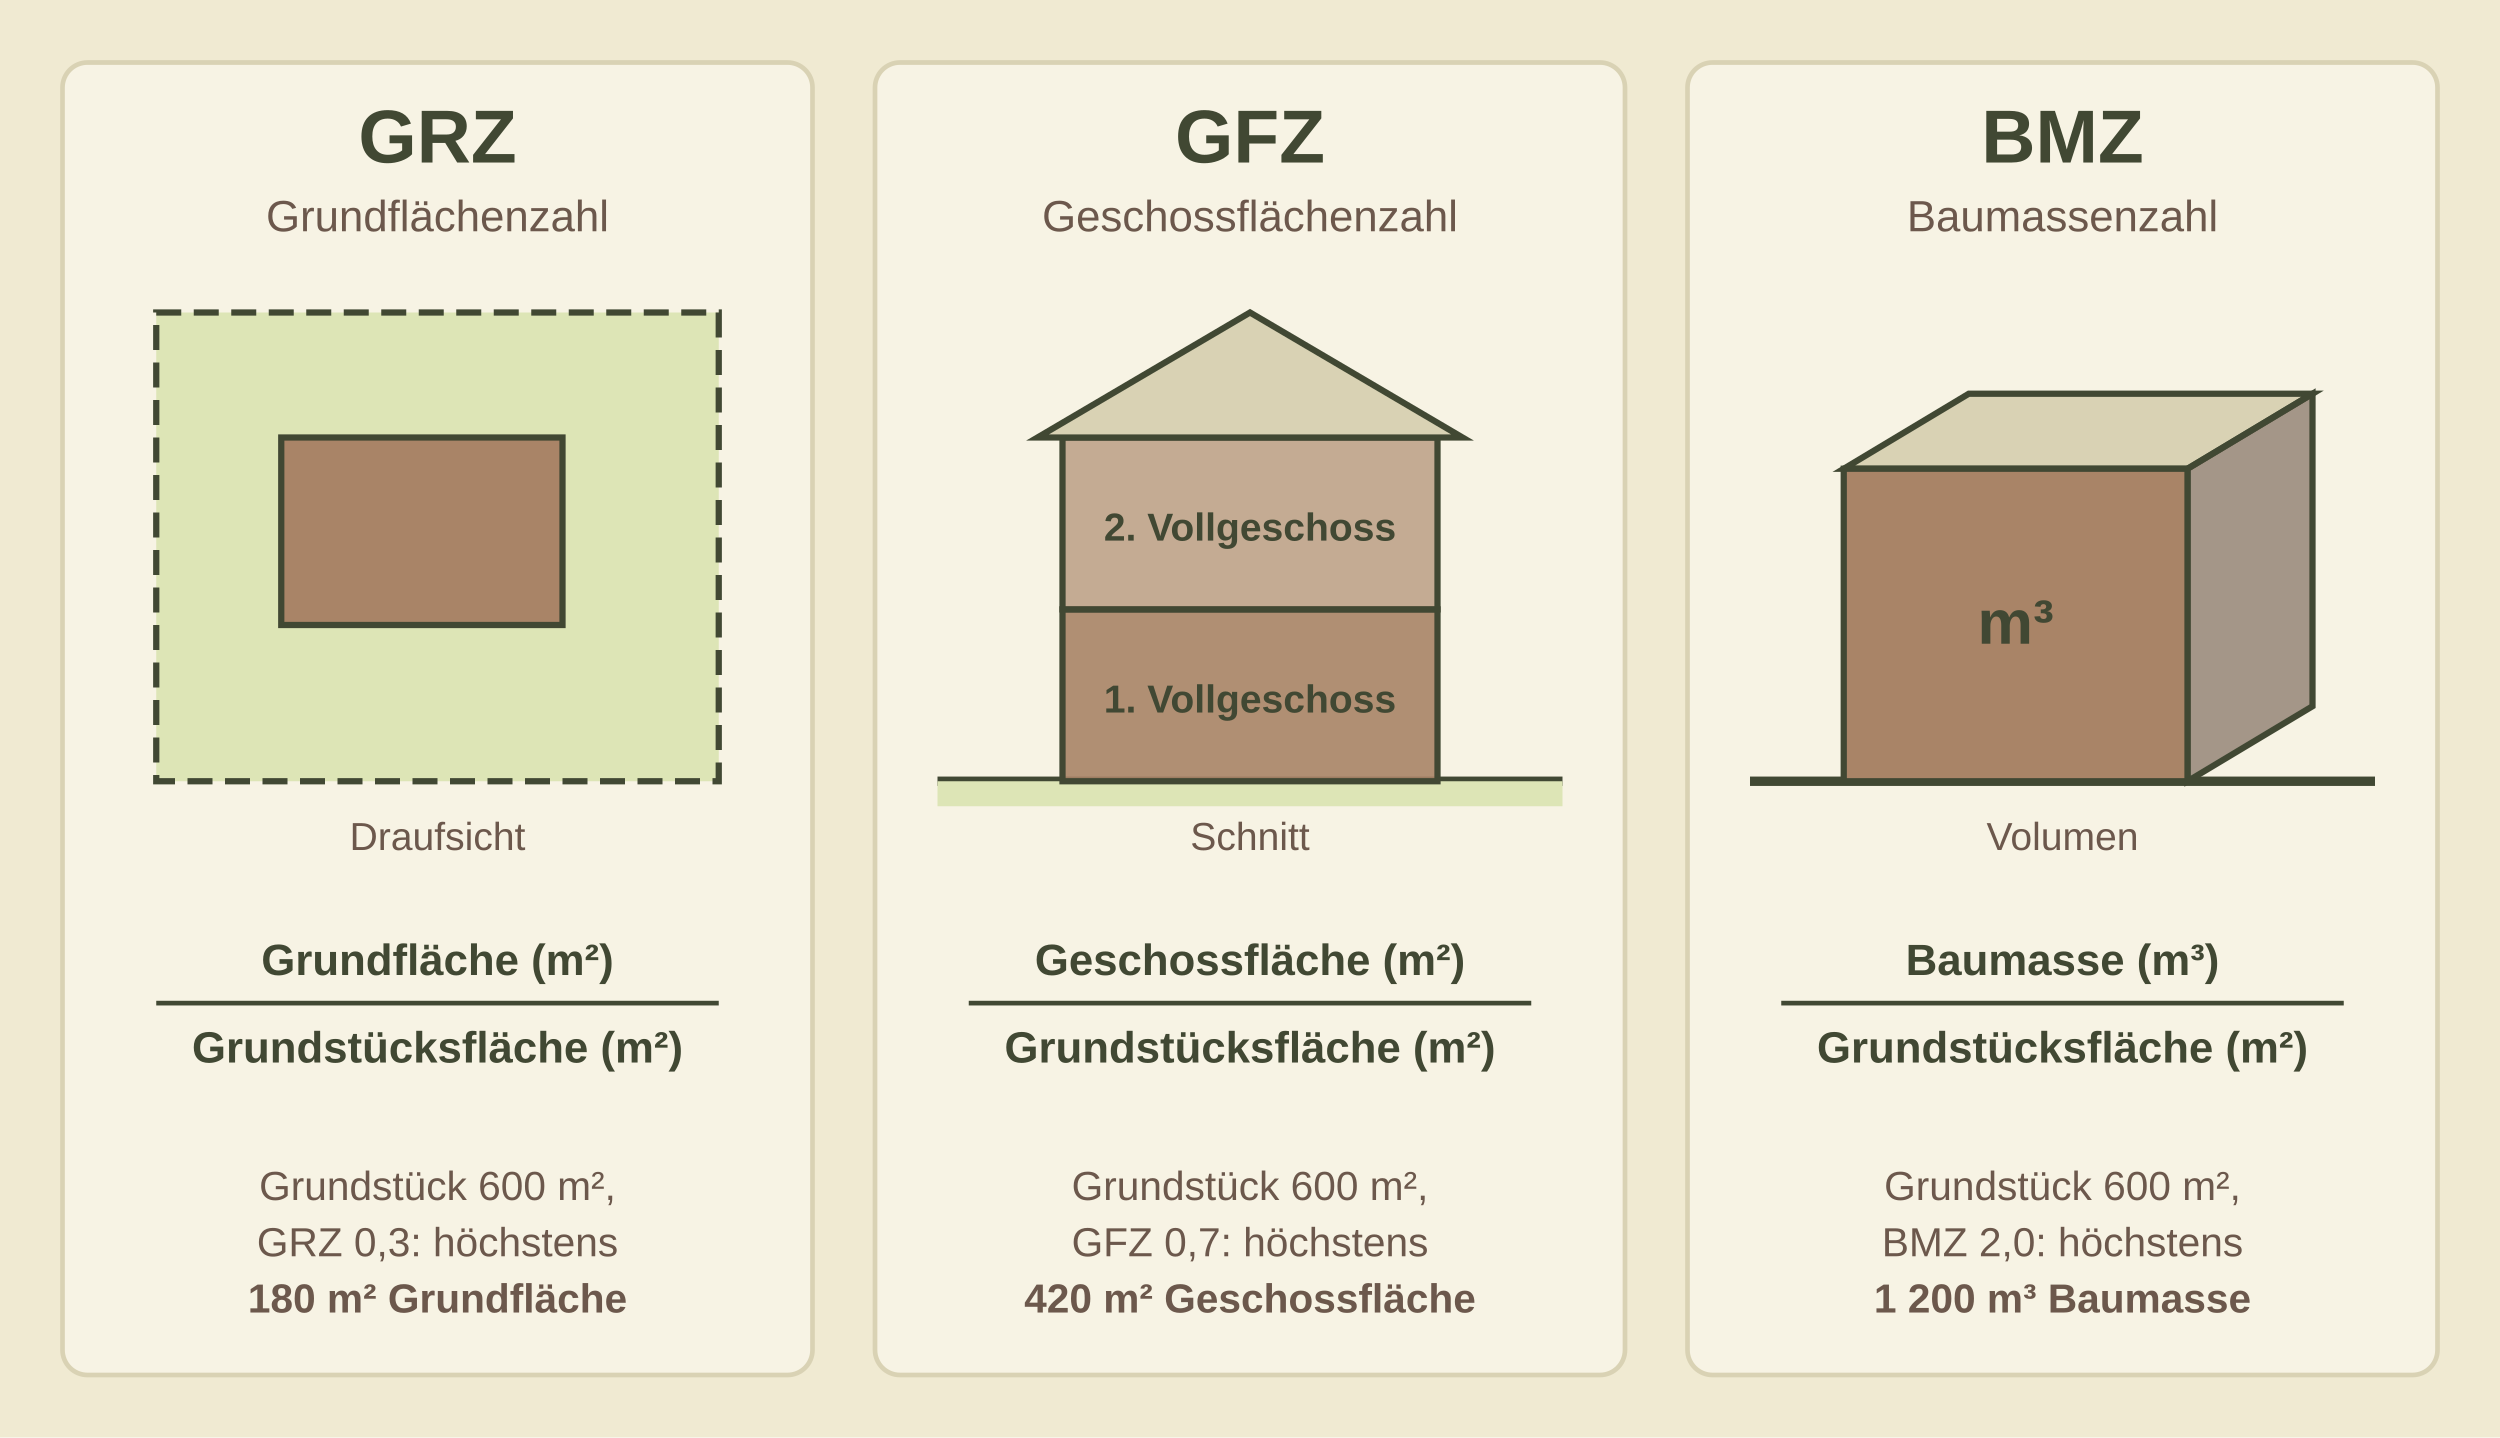
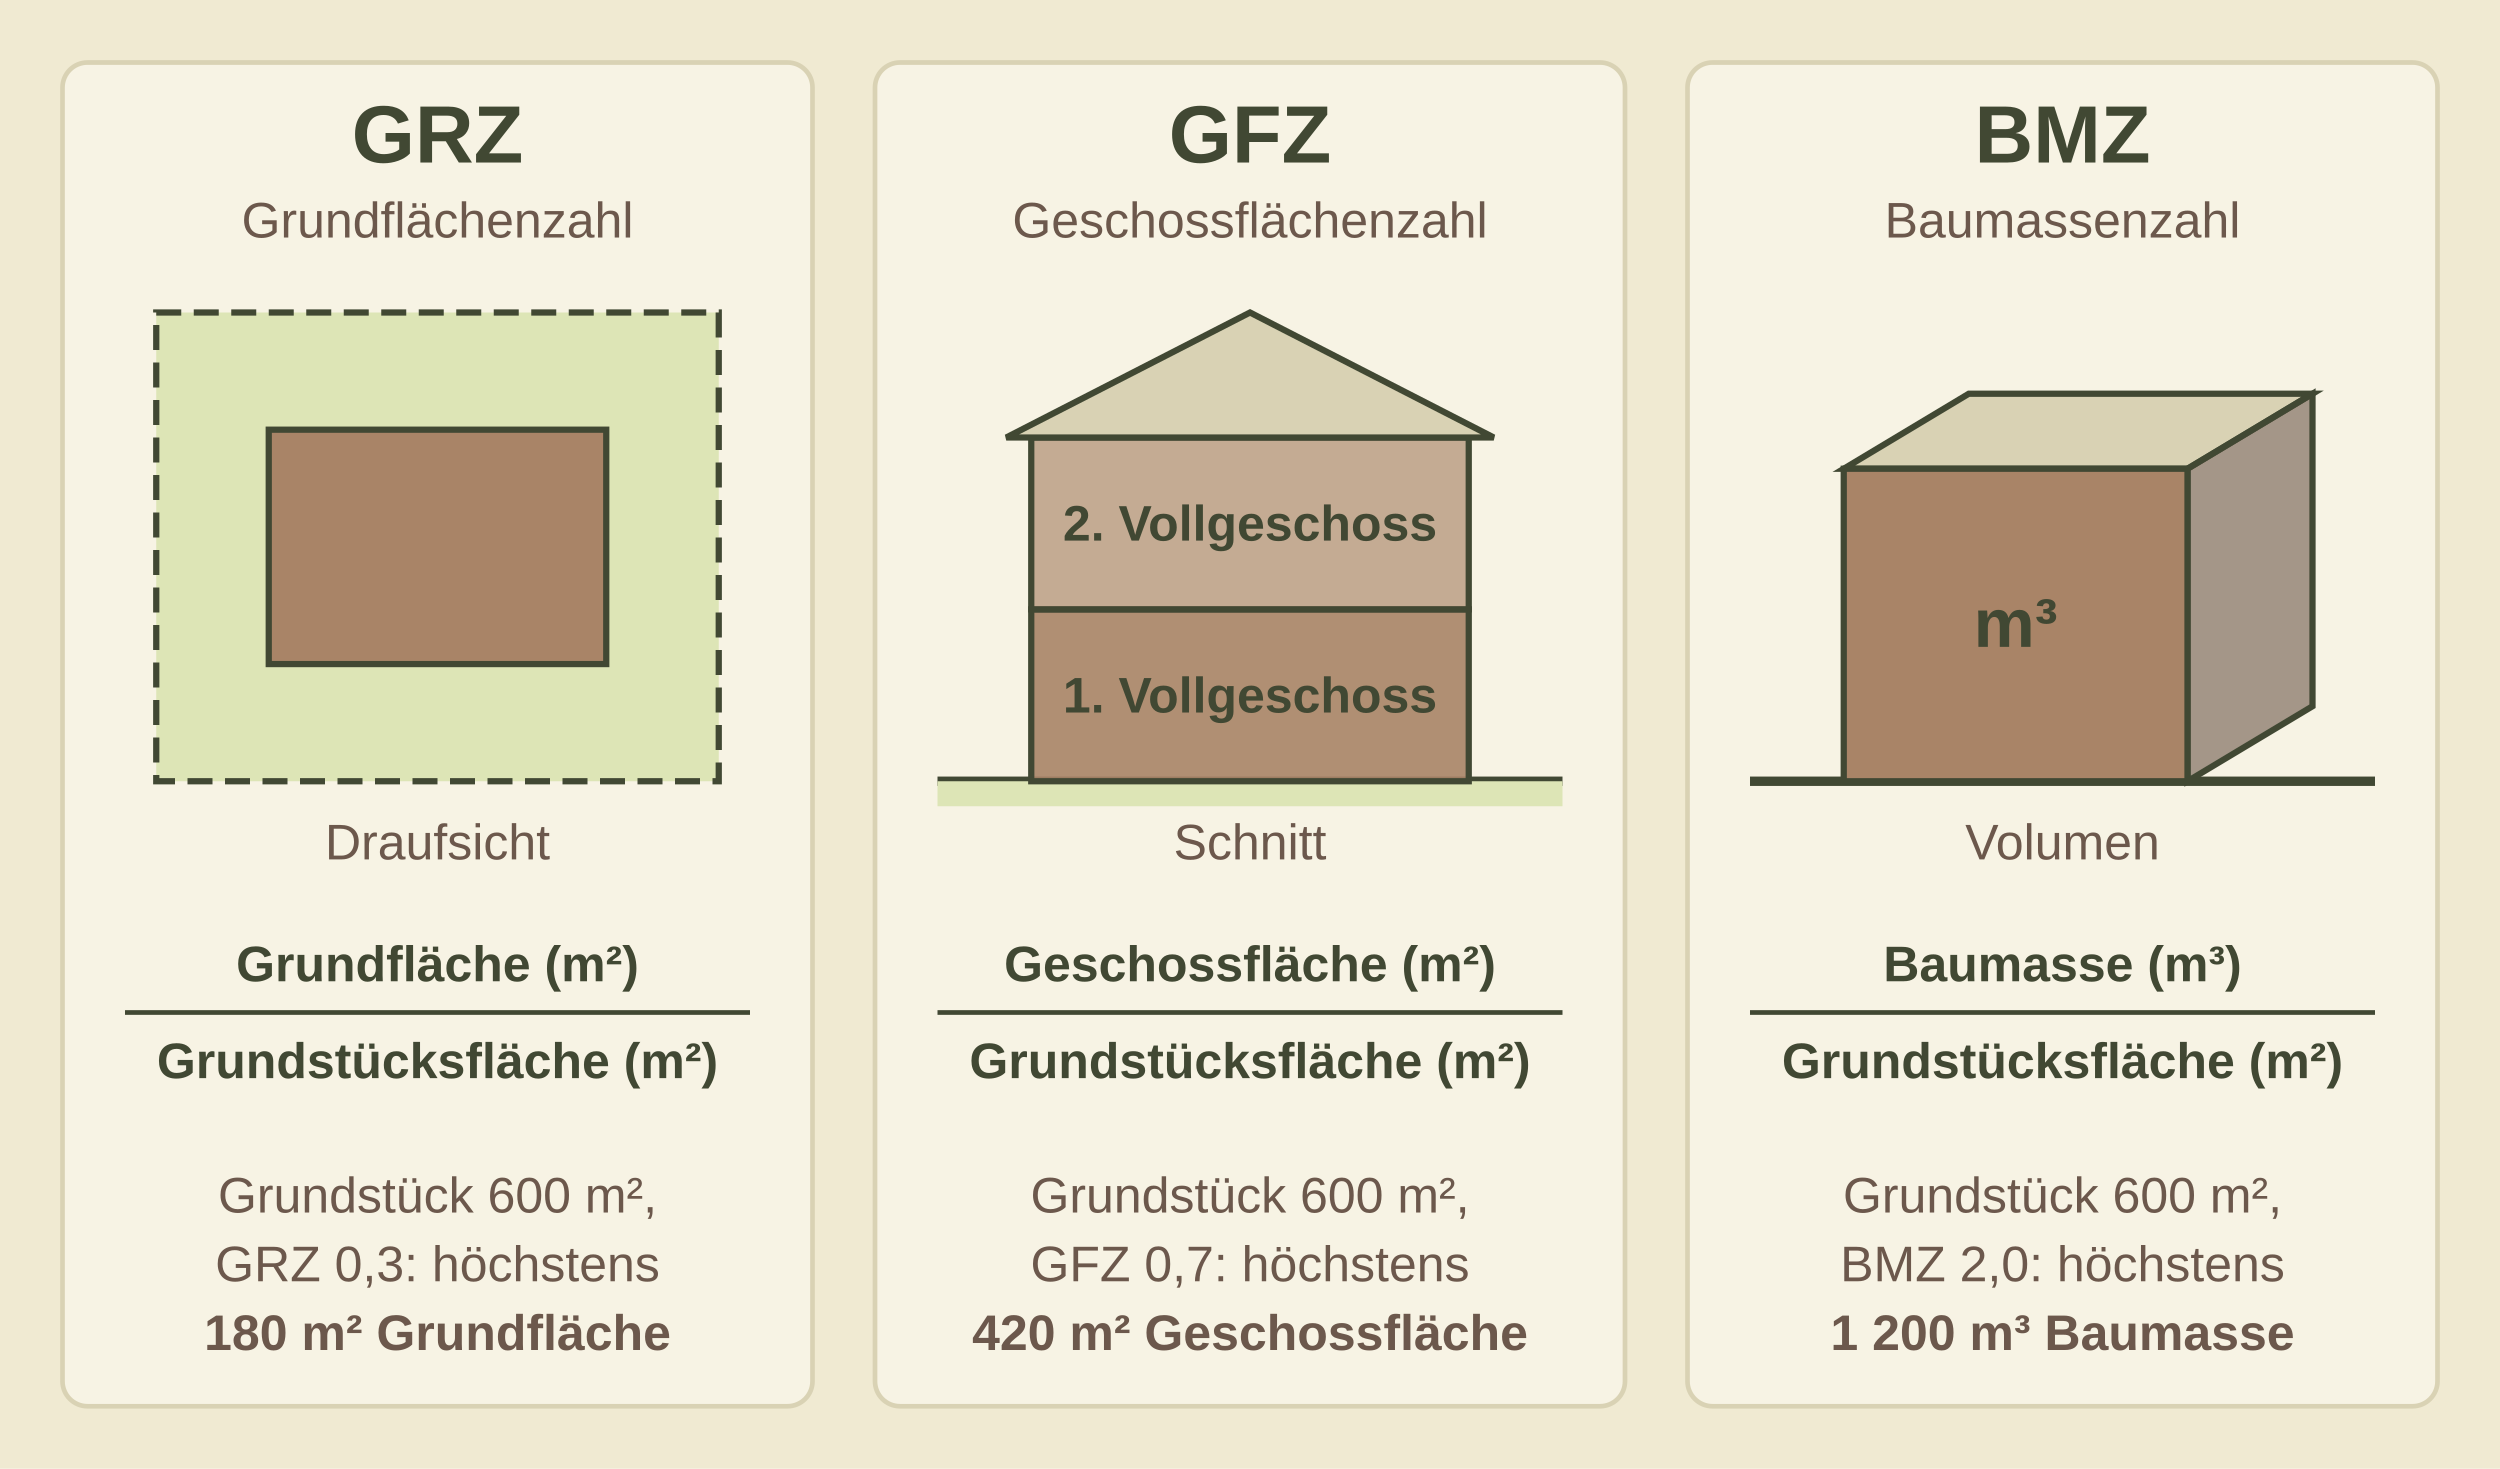
- <svg xmlns="http://www.w3.org/2000/svg" viewBox="0 0 800 460" width="800" height="460" font-family="Arial, Helvetica, 'Liberation Sans', sans-serif">
-   <defs>
-     <pattern id="schraff" width="10" height="10" patternUnits="userSpaceOnUse" patternTransform="rotate(45)">
-       <rect width="10" height="10" fill="#d9d2b4" />
-       <line x1="0" y1="0" x2="0" y2="10" stroke="#9a6b1f" stroke-width="3" />
-     </pattern>
-   </defs>
-   <rect x="0" y="0" width="800" height="460" fill="#f0ead2" />
-   <rect x="20" y="20" width="240" height="420" rx="8" fill="#f7f3e4" stroke="#d9d2b4" stroke-width="1.5" />
-   <text x="140" y="52" font-size="24" text-anchor="middle" font-weight="bold" fill="#414833">GRZ</text>
-   <text x="140" y="74" font-size="14" text-anchor="middle" font-weight="normal" fill="#6c584c">Grundflächenzahl</text>
-   <rect x="280" y="20" width="240" height="420" rx="8" fill="#f7f3e4" stroke="#d9d2b4" stroke-width="1.5" />
-   <text x="400" y="52" font-size="24" text-anchor="middle" font-weight="bold" fill="#414833">GFZ</text>
-   <text x="400" y="74" font-size="14" text-anchor="middle" font-weight="normal" fill="#6c584c">Geschossflächenzahl</text>
-   <rect x="540" y="20" width="240" height="420" rx="8" fill="#f7f3e4" stroke="#d9d2b4" stroke-width="1.5" />
-   <text x="660" y="52" font-size="24" text-anchor="middle" font-weight="bold" fill="#414833">BMZ</text>
-   <text x="660" y="74" font-size="14" text-anchor="middle" font-weight="normal" fill="#6c584c">Baumassenzahl</text>
+ <svg xmlns="http://www.w3.org/2000/svg" viewBox="0 0 800 470" width="800" height="470" font-family="Arial, Helvetica, 'Liberation Sans', sans-serif">
+   <rect x="0" y="0" width="800" height="470" fill="#f0ead2" />
+   <rect x="20" y="20" width="240" height="430" rx="8" fill="#f7f3e4" stroke="#d9d2b4" stroke-width="1.5" />
+   <text x="140" y="52" font-size="26" text-anchor="middle" font-weight="bold" fill="#414833">GRZ</text>
+   <text x="140" y="76" font-size="16" text-anchor="middle" font-weight="normal" fill="#6c584c">Grundflächenzahl</text>
+   <rect x="280" y="20" width="240" height="430" rx="8" fill="#f7f3e4" stroke="#d9d2b4" stroke-width="1.5" />
+   <text x="400" y="52" font-size="26" text-anchor="middle" font-weight="bold" fill="#414833">GFZ</text>
+   <text x="400" y="76" font-size="16" text-anchor="middle" font-weight="normal" fill="#6c584c">Geschossflächenzahl</text>
+   <rect x="540" y="20" width="240" height="430" rx="8" fill="#f7f3e4" stroke="#d9d2b4" stroke-width="1.5" />
+   <text x="660" y="52" font-size="26" text-anchor="middle" font-weight="bold" fill="#414833">BMZ</text>
+   <text x="660" y="76" font-size="16" text-anchor="middle" font-weight="normal" fill="#6c584c">Baumassenzahl</text>
  <rect x="50" y="100" width="180" height="150" fill="#dde5b6" stroke="#414833" stroke-width="2" stroke-dasharray="8 4" />
-   <rect x="90" y="140" width="90" height="60" fill="#a98467" stroke="#414833" stroke-width="2" />
-   <text x="140" y="272" font-size="12.5" text-anchor="middle" font-weight="normal" fill="#6c584c">Draufsicht</text>
+   <rect x="86" y="137.5" width="108" height="75" fill="#a98467" stroke="#414833" stroke-width="2" />
+   <text x="140" y="275" font-size="16" text-anchor="middle" font-weight="normal" fill="#6c584c">Draufsicht</text>
  <line x1="300" y1="250" x2="500" y2="250" stroke="#414833" stroke-width="3" />
  <rect x="300" y="250" width="200" height="8" fill="#dde5b6" />
-   <rect x="340" y="195" width="120" height="55" fill="#a98467" fill-opacity="0.9" stroke="#414833" stroke-width="2" />
-   <text x="400" y="228" font-size="12.5" text-anchor="middle" font-weight="bold" fill="#414833">1. Vollgeschoss</text>
-   <rect x="340" y="140" width="120" height="55" fill="#a98467" fill-opacity="0.65" stroke="#414833" stroke-width="2" />
-   <text x="400" y="173" font-size="12.5" text-anchor="middle" font-weight="bold" fill="#414833">2. Vollgeschoss</text>
-   <polygon points="332,140 400,100 468,140" fill="#d9d2b4" stroke="#414833" stroke-width="2" />
-   <text x="400" y="272" font-size="12.5" text-anchor="middle" font-weight="normal" fill="#6c584c">Schnitt</text>
+   <rect x="330" y="195" width="140" height="55" fill="#a98467" fill-opacity="0.9" stroke="#414833" stroke-width="2" />
+   <text x="400" y="228" font-size="16" text-anchor="middle" font-weight="bold" fill="#414833">1. Vollgeschoss</text>
+   <rect x="330" y="140" width="140" height="55" fill="#a98467" fill-opacity="0.65" stroke="#414833" stroke-width="2" />
+   <text x="400" y="173" font-size="16" text-anchor="middle" font-weight="bold" fill="#414833">2. Vollgeschoss</text>
+   <polygon points="322,140 400,100 478,140" fill="#d9d2b4" stroke="#414833" stroke-width="2" />
+   <text x="400" y="275" font-size="16" text-anchor="middle" font-weight="normal" fill="#6c584c">Schnitt</text>
  <line x1="560" y1="250" x2="760" y2="250" stroke="#414833" stroke-width="3" />
  <polygon points="590,150 630,126.0 740,126.0 700,150" fill="#d9d2b4" stroke="#414833" stroke-width="2" />
  <polygon points="700,150 740,126.0 740,226.0 700,250" fill="#6c584c" fill-opacity="0.6" stroke="#414833" stroke-width="2" />
  <rect x="590" y="150" width="110" height="100" fill="#a98467" stroke="#414833" stroke-width="2" />
-   <text x="645.0" y="206" font-size="20" text-anchor="middle" font-weight="bold" fill="#414833">m³</text>
-   <text x="660" y="272" font-size="12.5" text-anchor="middle" font-weight="normal" fill="#6c584c">Volumen</text>
-   <text x="140" y="312" font-size="14" text-anchor="middle" font-weight="bold" fill="#414833">Grundfläche (m²)</text>
-   <line x1="50" y1="321" x2="230" y2="321" stroke="#414833" stroke-width="1.5" />
-   <text x="140" y="340" font-size="14" text-anchor="middle" font-weight="bold" fill="#414833">Grundstücksfläche (m²)</text>
-   <text x="140" y="384" font-size="13" text-anchor="middle" font-weight="normal" fill="#6c584c">Grundstück 600 m²,</text>
-   <text x="140" y="402" font-size="13" text-anchor="middle" font-weight="normal" fill="#6c584c">GRZ 0,3: höchstens</text>
-   <text x="140" y="420" font-size="13" text-anchor="middle" font-weight="bold" fill="#6c584c">180 m² Grundfläche</text>
-   <text x="400" y="312" font-size="14" text-anchor="middle" font-weight="bold" fill="#414833">Geschossfläche (m²)</text>
-   <line x1="310" y1="321" x2="490" y2="321" stroke="#414833" stroke-width="1.5" />
-   <text x="400" y="340" font-size="14" text-anchor="middle" font-weight="bold" fill="#414833">Grundstücksfläche (m²)</text>
-   <text x="400" y="384" font-size="13" text-anchor="middle" font-weight="normal" fill="#6c584c">Grundstück 600 m²,</text>
-   <text x="400" y="402" font-size="13" text-anchor="middle" font-weight="normal" fill="#6c584c">GFZ 0,7: höchstens</text>
-   <text x="400" y="420" font-size="13" text-anchor="middle" font-weight="bold" fill="#6c584c">420 m² Geschossfläche</text>
-   <text x="660" y="312" font-size="14" text-anchor="middle" font-weight="bold" fill="#414833">Baumasse (m³)</text>
-   <line x1="570" y1="321" x2="750" y2="321" stroke="#414833" stroke-width="1.5" />
-   <text x="660" y="340" font-size="14" text-anchor="middle" font-weight="bold" fill="#414833">Grundstücksfläche (m²)</text>
-   <text x="660" y="384" font-size="13" text-anchor="middle" font-weight="normal" fill="#6c584c">Grundstück 600 m²,</text>
-   <text x="660" y="402" font-size="13" text-anchor="middle" font-weight="normal" fill="#6c584c">BMZ 2,0: höchstens</text>
-   <text x="660" y="420" font-size="13" text-anchor="middle" font-weight="bold" fill="#6c584c">1 200 m³ Baumasse</text>
+   <text x="645.0" y="207" font-size="22" text-anchor="middle" font-weight="bold" fill="#414833">m³</text>
+   <text x="660" y="275" font-size="16" text-anchor="middle" font-weight="normal" fill="#6c584c">Volumen</text>
+   <text x="140" y="314" font-size="16" text-anchor="middle" font-weight="bold" fill="#414833">Grundfläche (m²)</text>
+   <line x1="40" y1="324" x2="240" y2="324" stroke="#414833" stroke-width="1.5" />
+   <text x="140" y="345" font-size="16" text-anchor="middle" font-weight="bold" fill="#414833">Grundstücksfläche (m²)</text>
+   <text x="140" y="388" font-size="16" text-anchor="middle" font-weight="normal" fill="#6c584c">Grundstück 600 m²,</text>
+   <text x="140" y="410" font-size="16" text-anchor="middle" font-weight="normal" fill="#6c584c">GRZ 0,3: höchstens</text>
+   <text x="140" y="432" font-size="16" text-anchor="middle" font-weight="bold" fill="#6c584c">180 m² Grundfläche</text>
+   <text x="400" y="314" font-size="16" text-anchor="middle" font-weight="bold" fill="#414833">Geschossfläche (m²)</text>
+   <line x1="300" y1="324" x2="500" y2="324" stroke="#414833" stroke-width="1.5" />
+   <text x="400" y="345" font-size="16" text-anchor="middle" font-weight="bold" fill="#414833">Grundstücksfläche (m²)</text>
+   <text x="400" y="388" font-size="16" text-anchor="middle" font-weight="normal" fill="#6c584c">Grundstück 600 m²,</text>
+   <text x="400" y="410" font-size="16" text-anchor="middle" font-weight="normal" fill="#6c584c">GFZ 0,7: höchstens</text>
+   <text x="400" y="432" font-size="16" text-anchor="middle" font-weight="bold" fill="#6c584c">420 m² Geschossfläche</text>
+   <text x="660" y="314" font-size="16" text-anchor="middle" font-weight="bold" fill="#414833">Baumasse (m³)</text>
+   <line x1="560" y1="324" x2="760" y2="324" stroke="#414833" stroke-width="1.5" />
+   <text x="660" y="345" font-size="16" text-anchor="middle" font-weight="bold" fill="#414833">Grundstücksfläche (m²)</text>
+   <text x="660" y="388" font-size="16" text-anchor="middle" font-weight="normal" fill="#6c584c">Grundstück 600 m²,</text>
+   <text x="660" y="410" font-size="16" text-anchor="middle" font-weight="normal" fill="#6c584c">BMZ 2,0: höchstens</text>
+   <text x="660" y="432" font-size="16" text-anchor="middle" font-weight="bold" fill="#6c584c">1 200 m³ Baumasse</text>
</svg>
